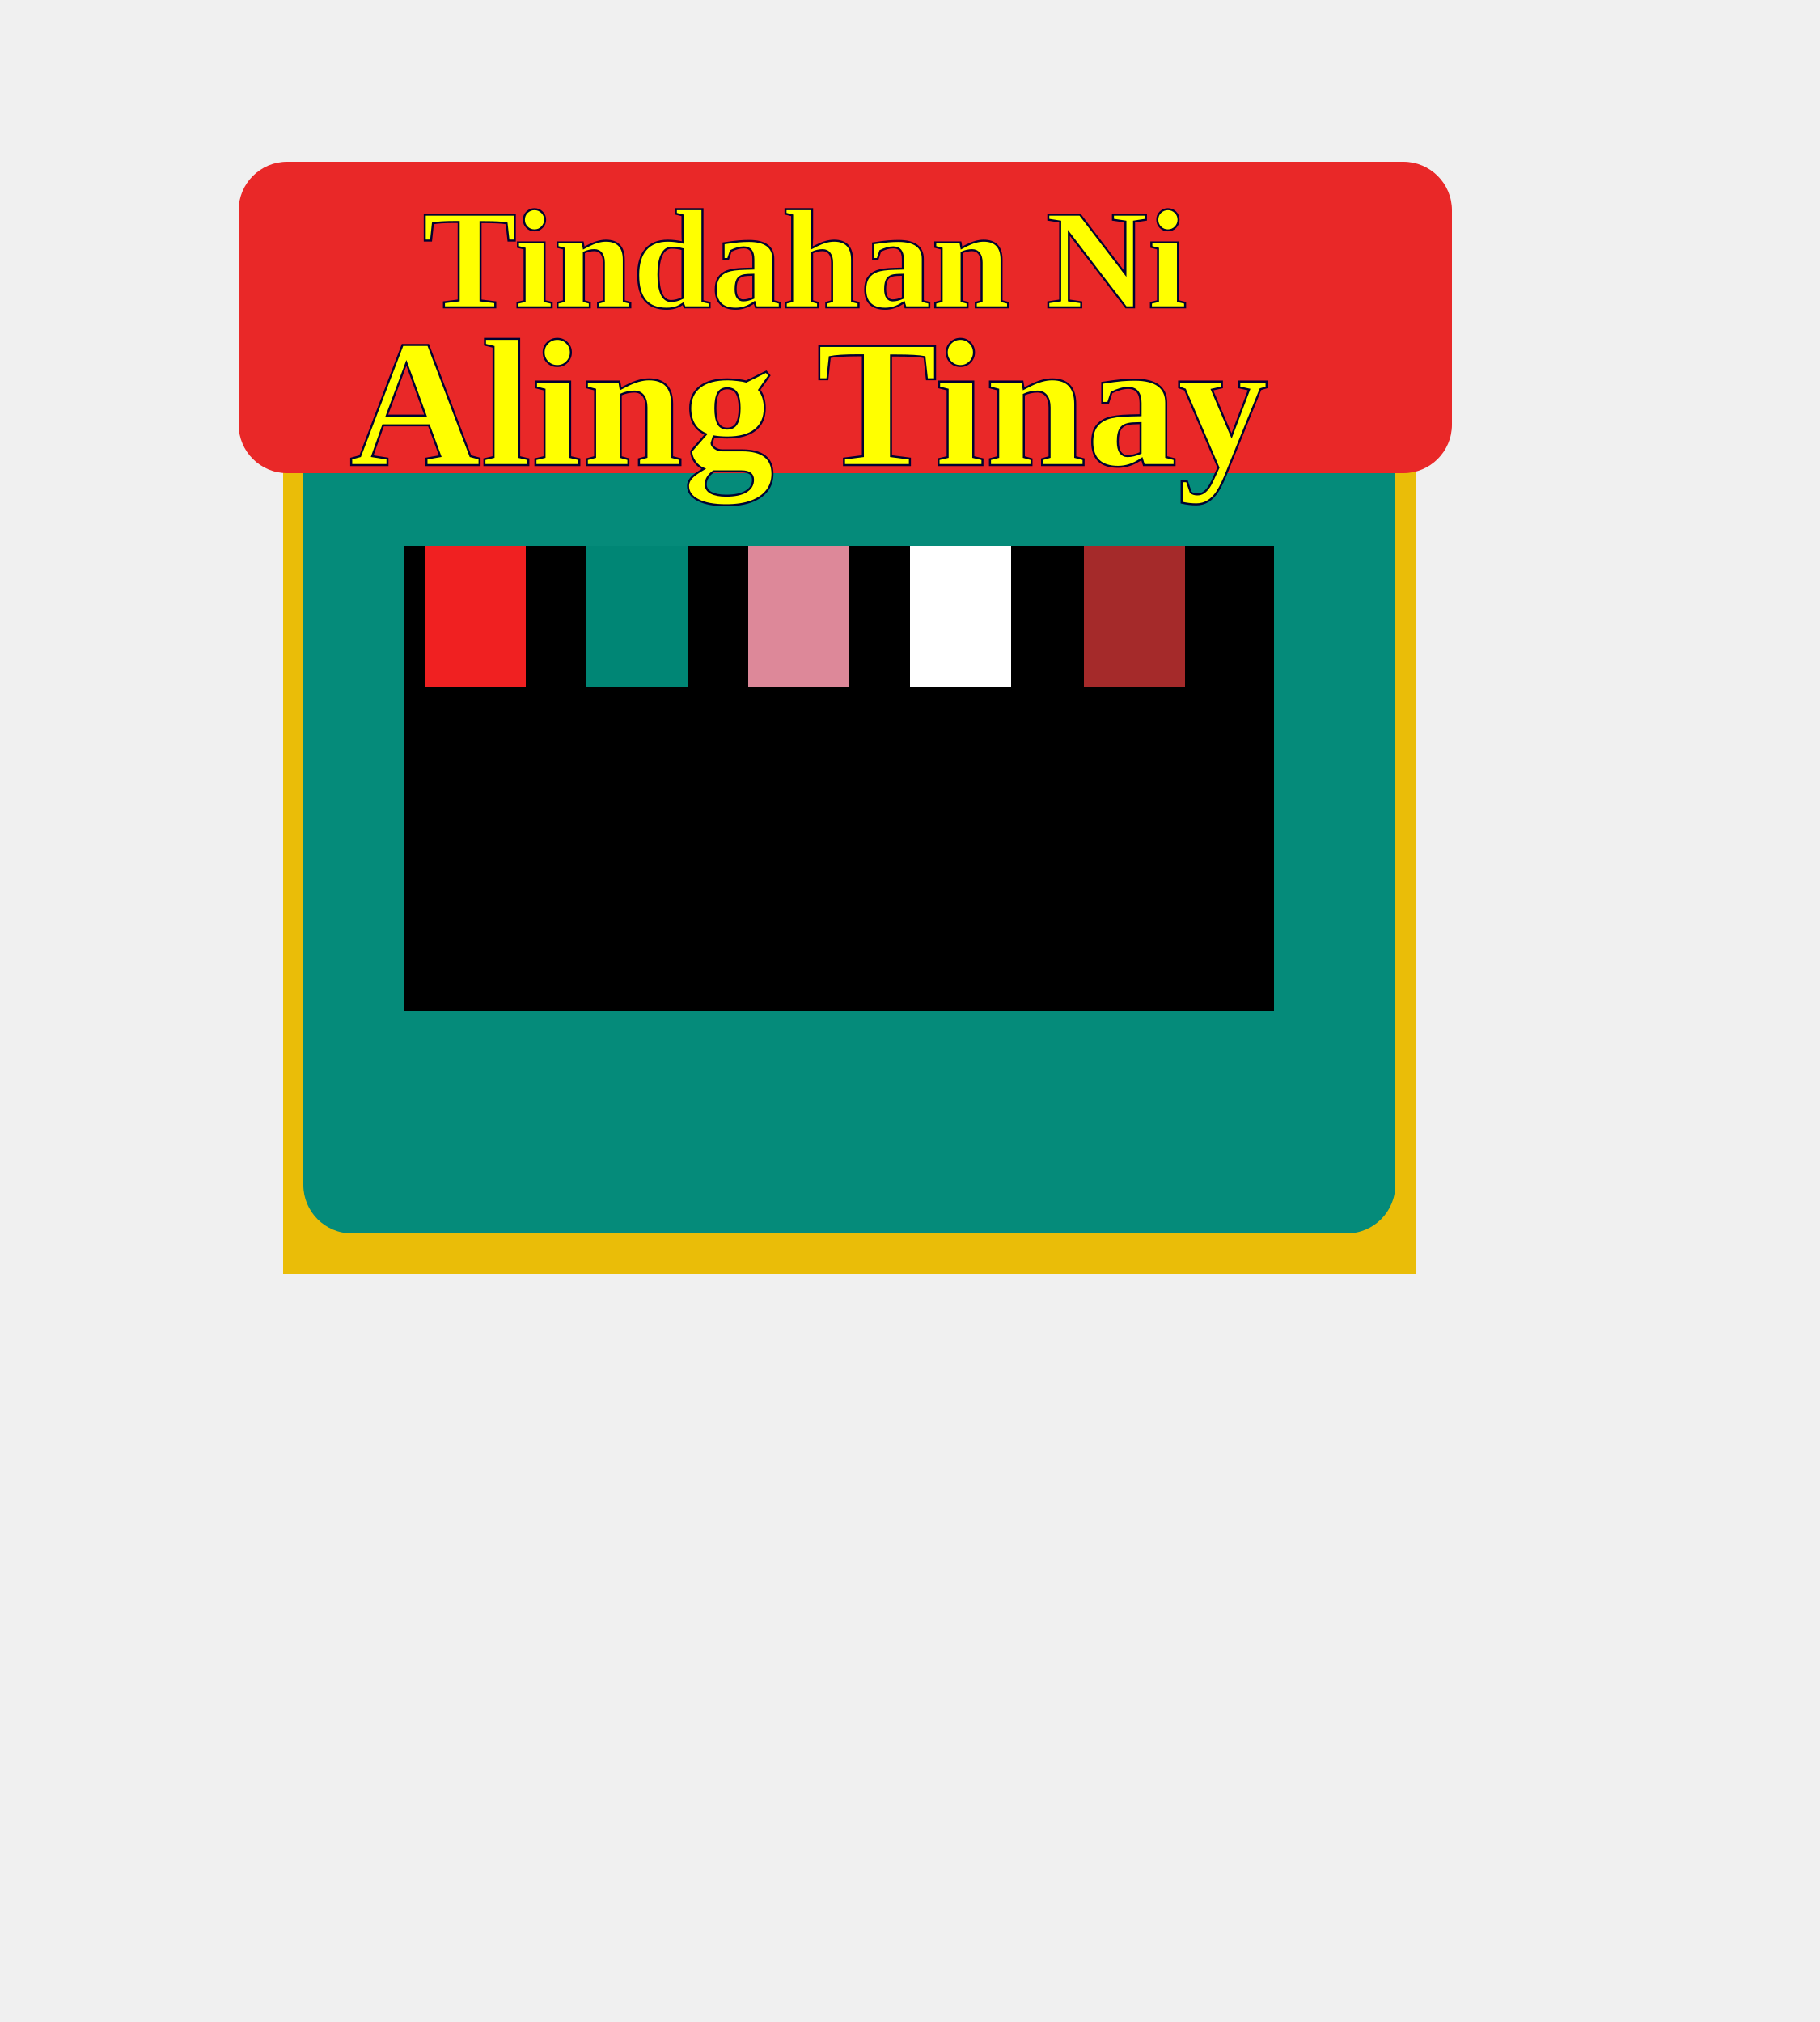
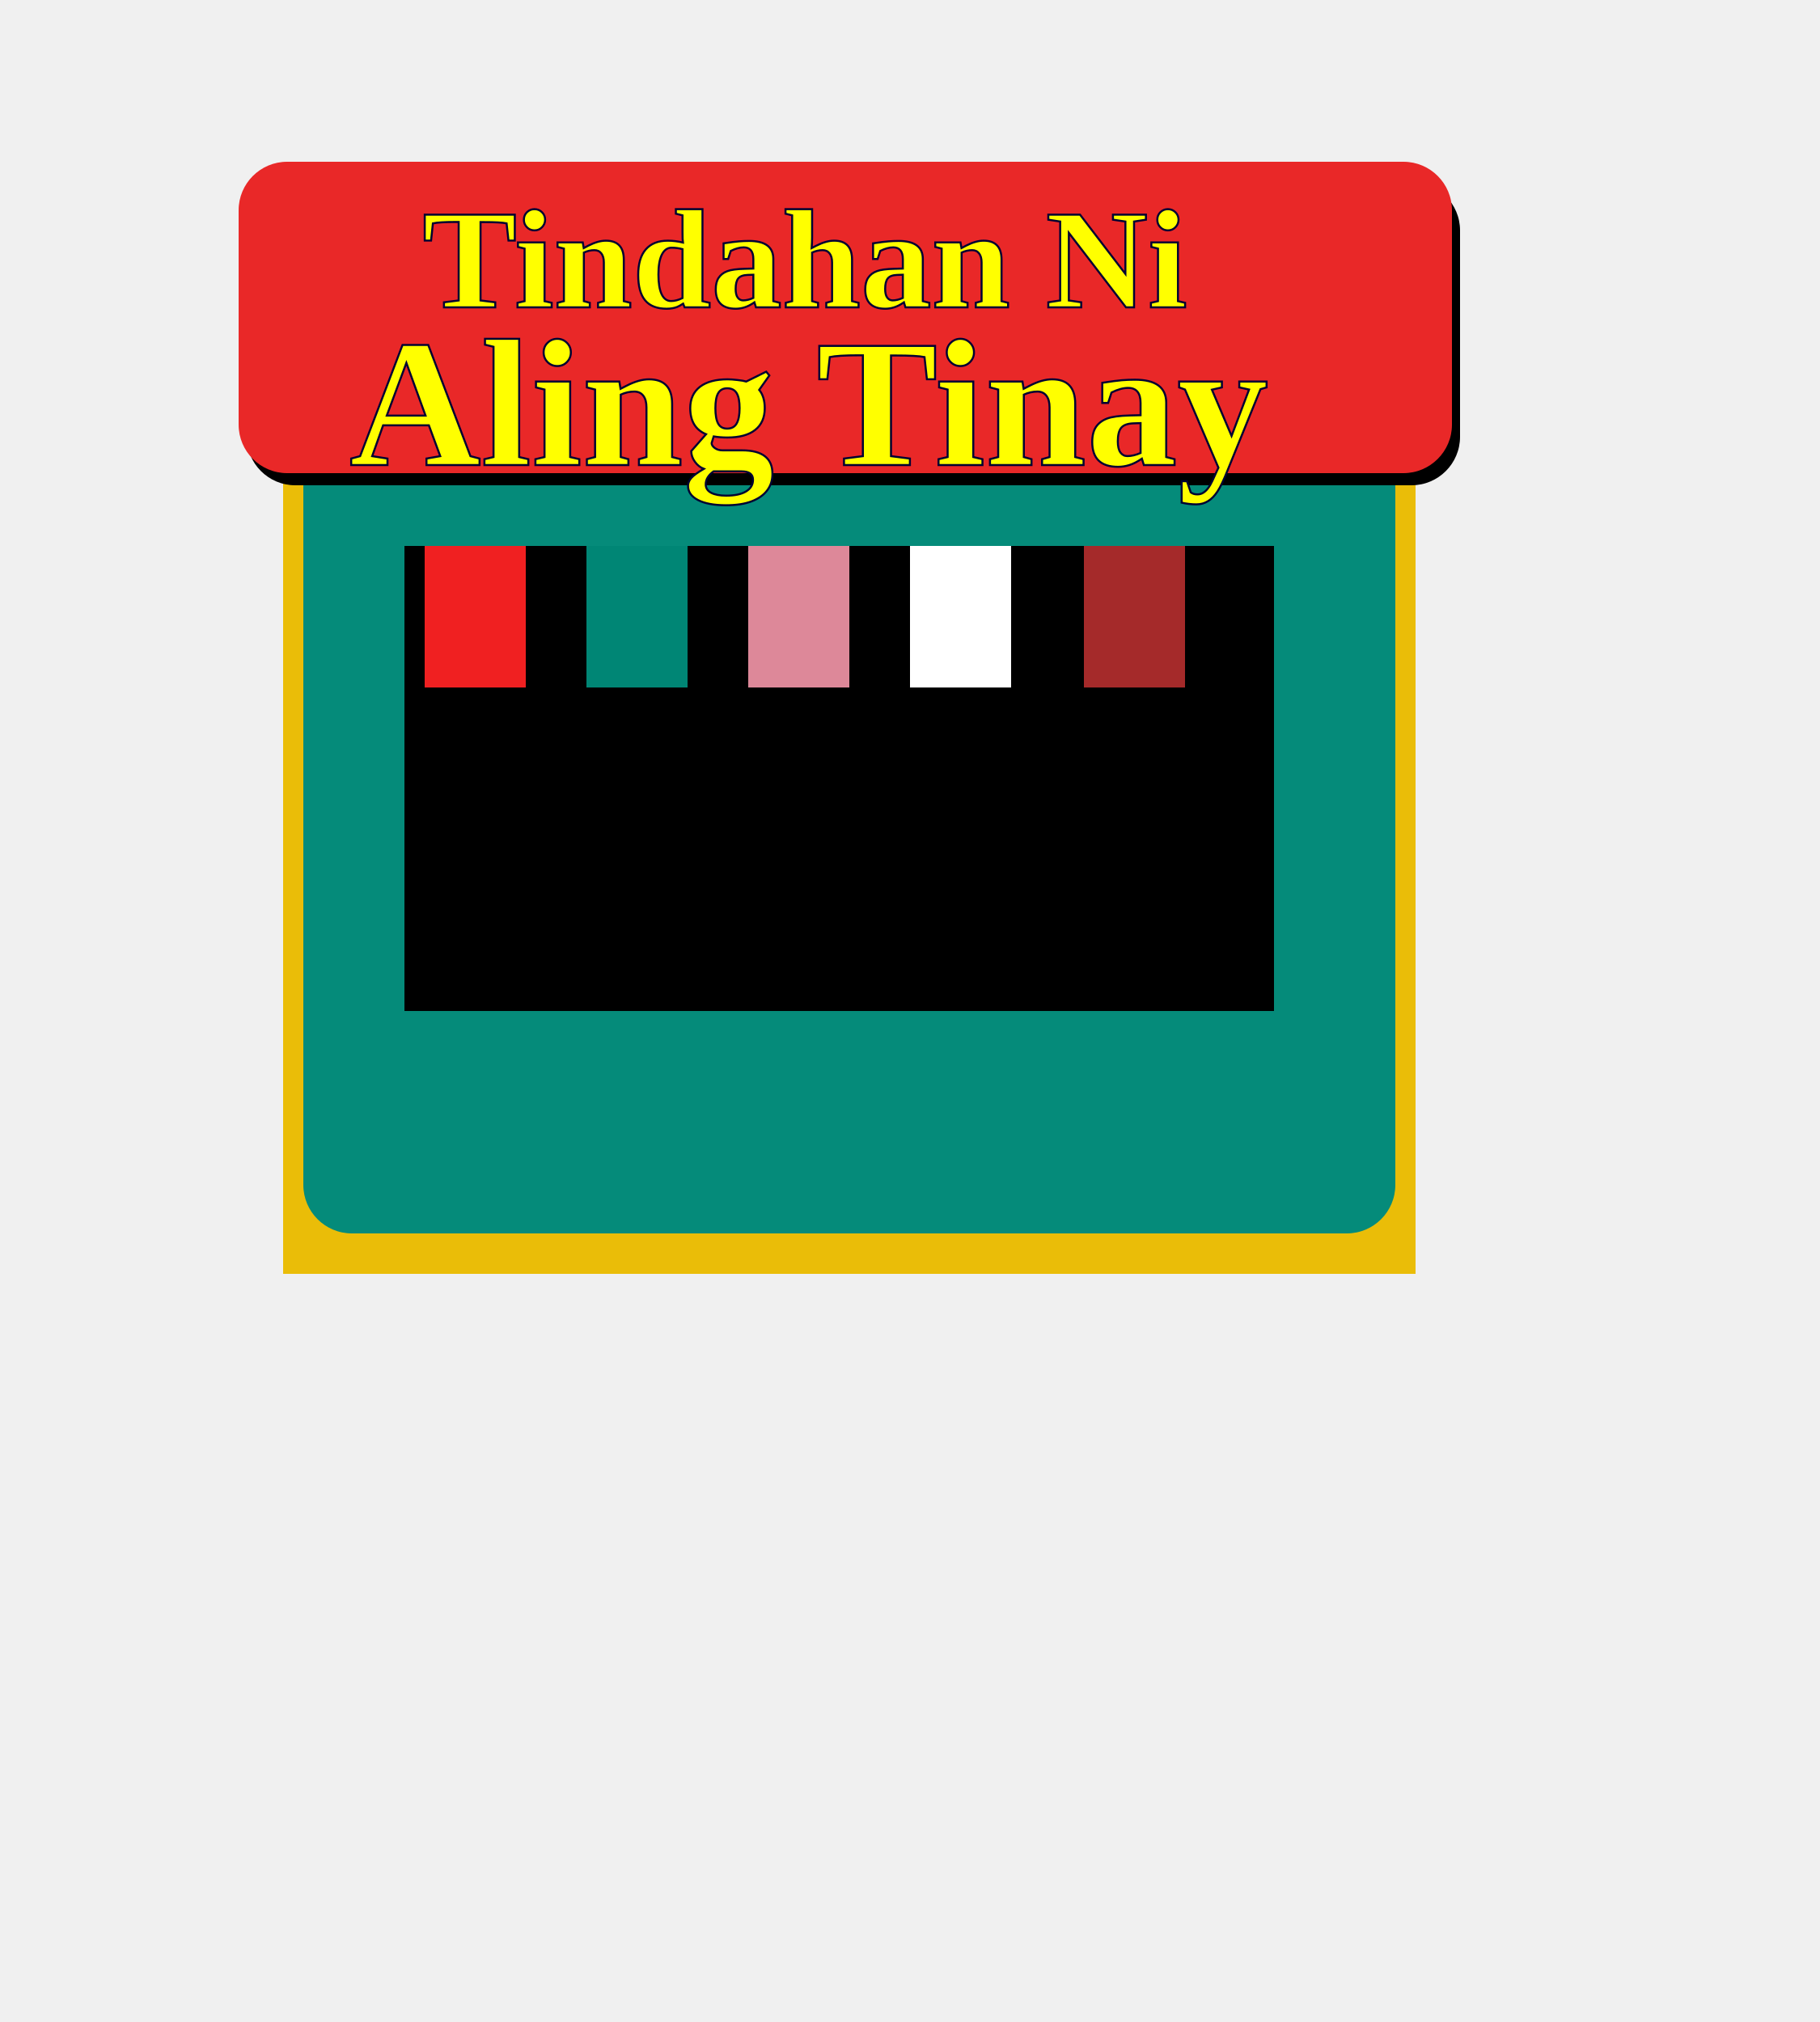
<svg xmlns="http://www.w3.org/2000/svg" width="450" height="500">
  <rect x="70" y="65" width="280" height="250" fill="rgb(234, 189, 8)" />
  <rect x="75" y="55" width="270" height="250" rx="12" fill="#058b7a" />
+   <rect x="61" y="45" width="300" height="75" rx="12" fill="black" />
  <rect x="59" y="40" width="300" height="77" rx="12" fill="#e92828" />
  <line x1="105" y1="150" x2="295" y2="150" stroke="#8B1E1E" stroke-width="5" />
  <text x="199" y="76" text-anchor="middle" font-size="35" font-weight="bold" fill="yellow" stroke="#000232" stroke-width="0.5">
        Tindahan Ni
        </text>
  <text x="200" y="115" text-anchor="middle" font-size="45" font-weight="bold" fill="yellow" stroke="#000232" stroke-width="0.5">
        Aling Tinay
        </text>
  <rect x="100" y="135" width="215" height="115" rx="0 5" fill="black" />
  <rect x="105" y="135" width="25" height="35" rx="0 5" fill="#f02021" />
  <rect x="185" y="135" width="25" height="35" rx="0 5" fill="#d89" />
  <rect x="225" y="135" width="25" height="35" rx="0 5" fill="white" />
  <rect x="145" y="135" width="25" height="35" rx="0 5" fill="#008675" />
  <rect x="268" y="135" width="25" height="35" rx="0 5" fill="brown" />
</svg>
